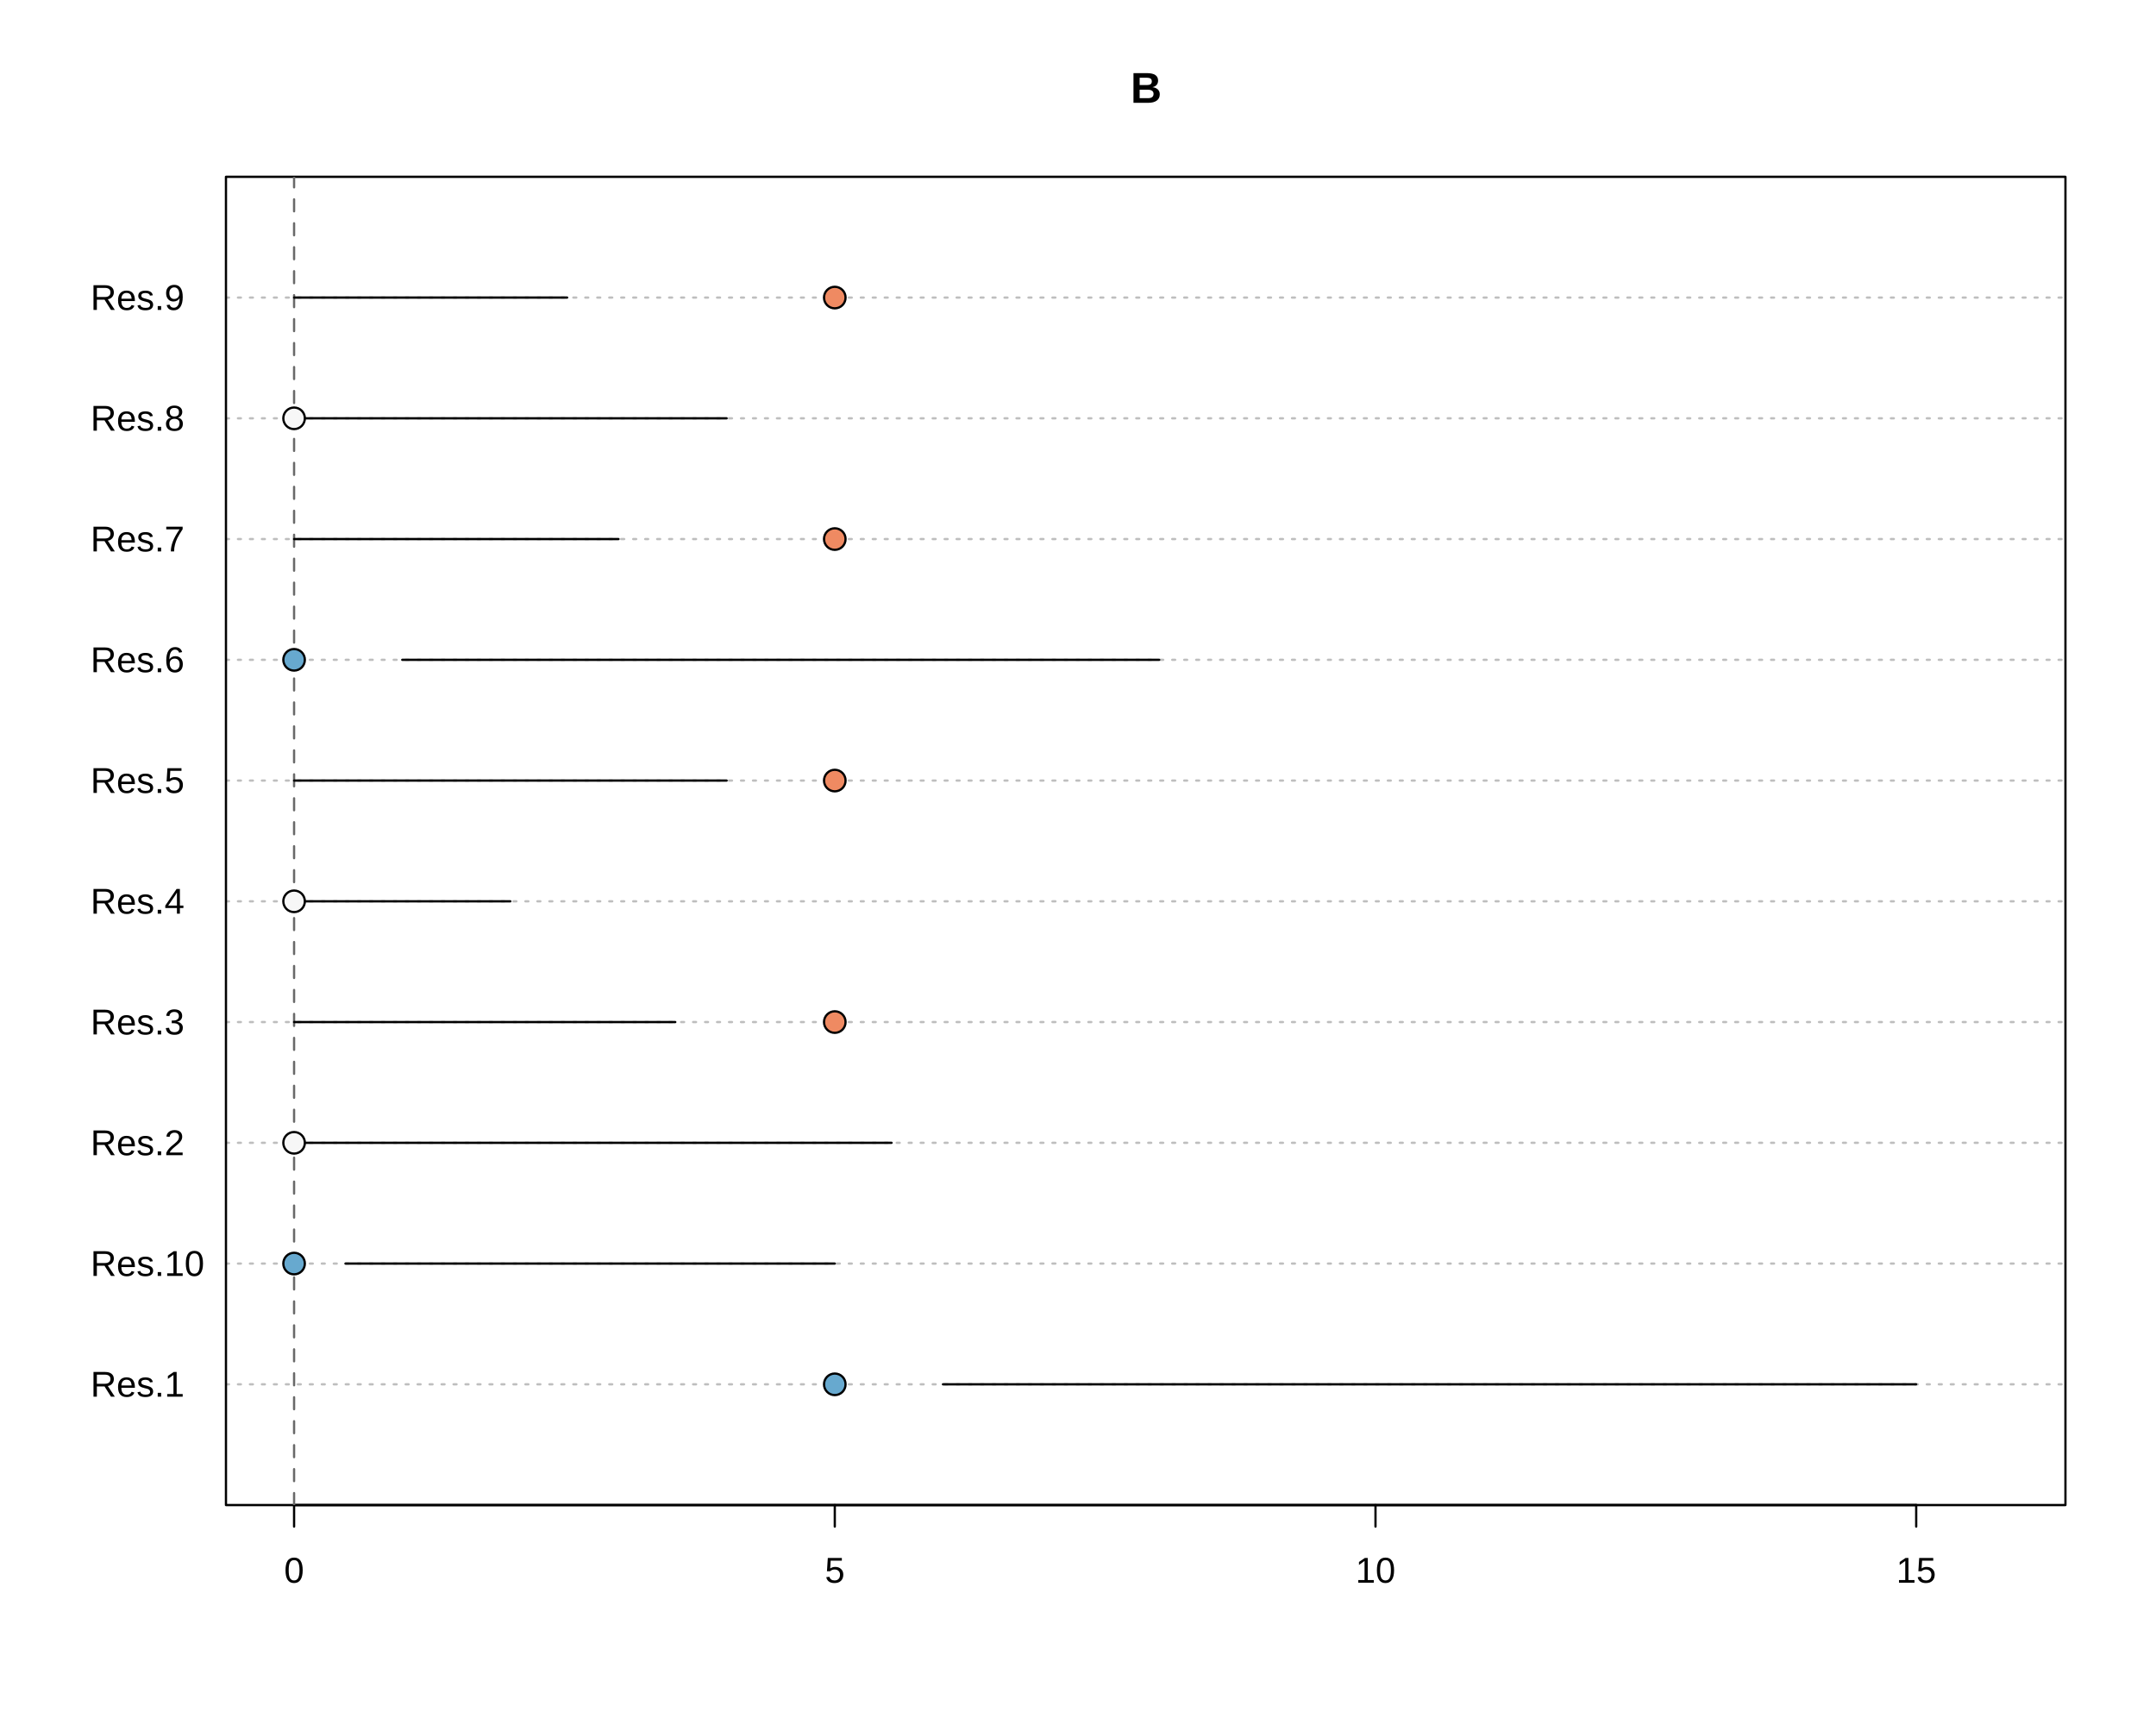
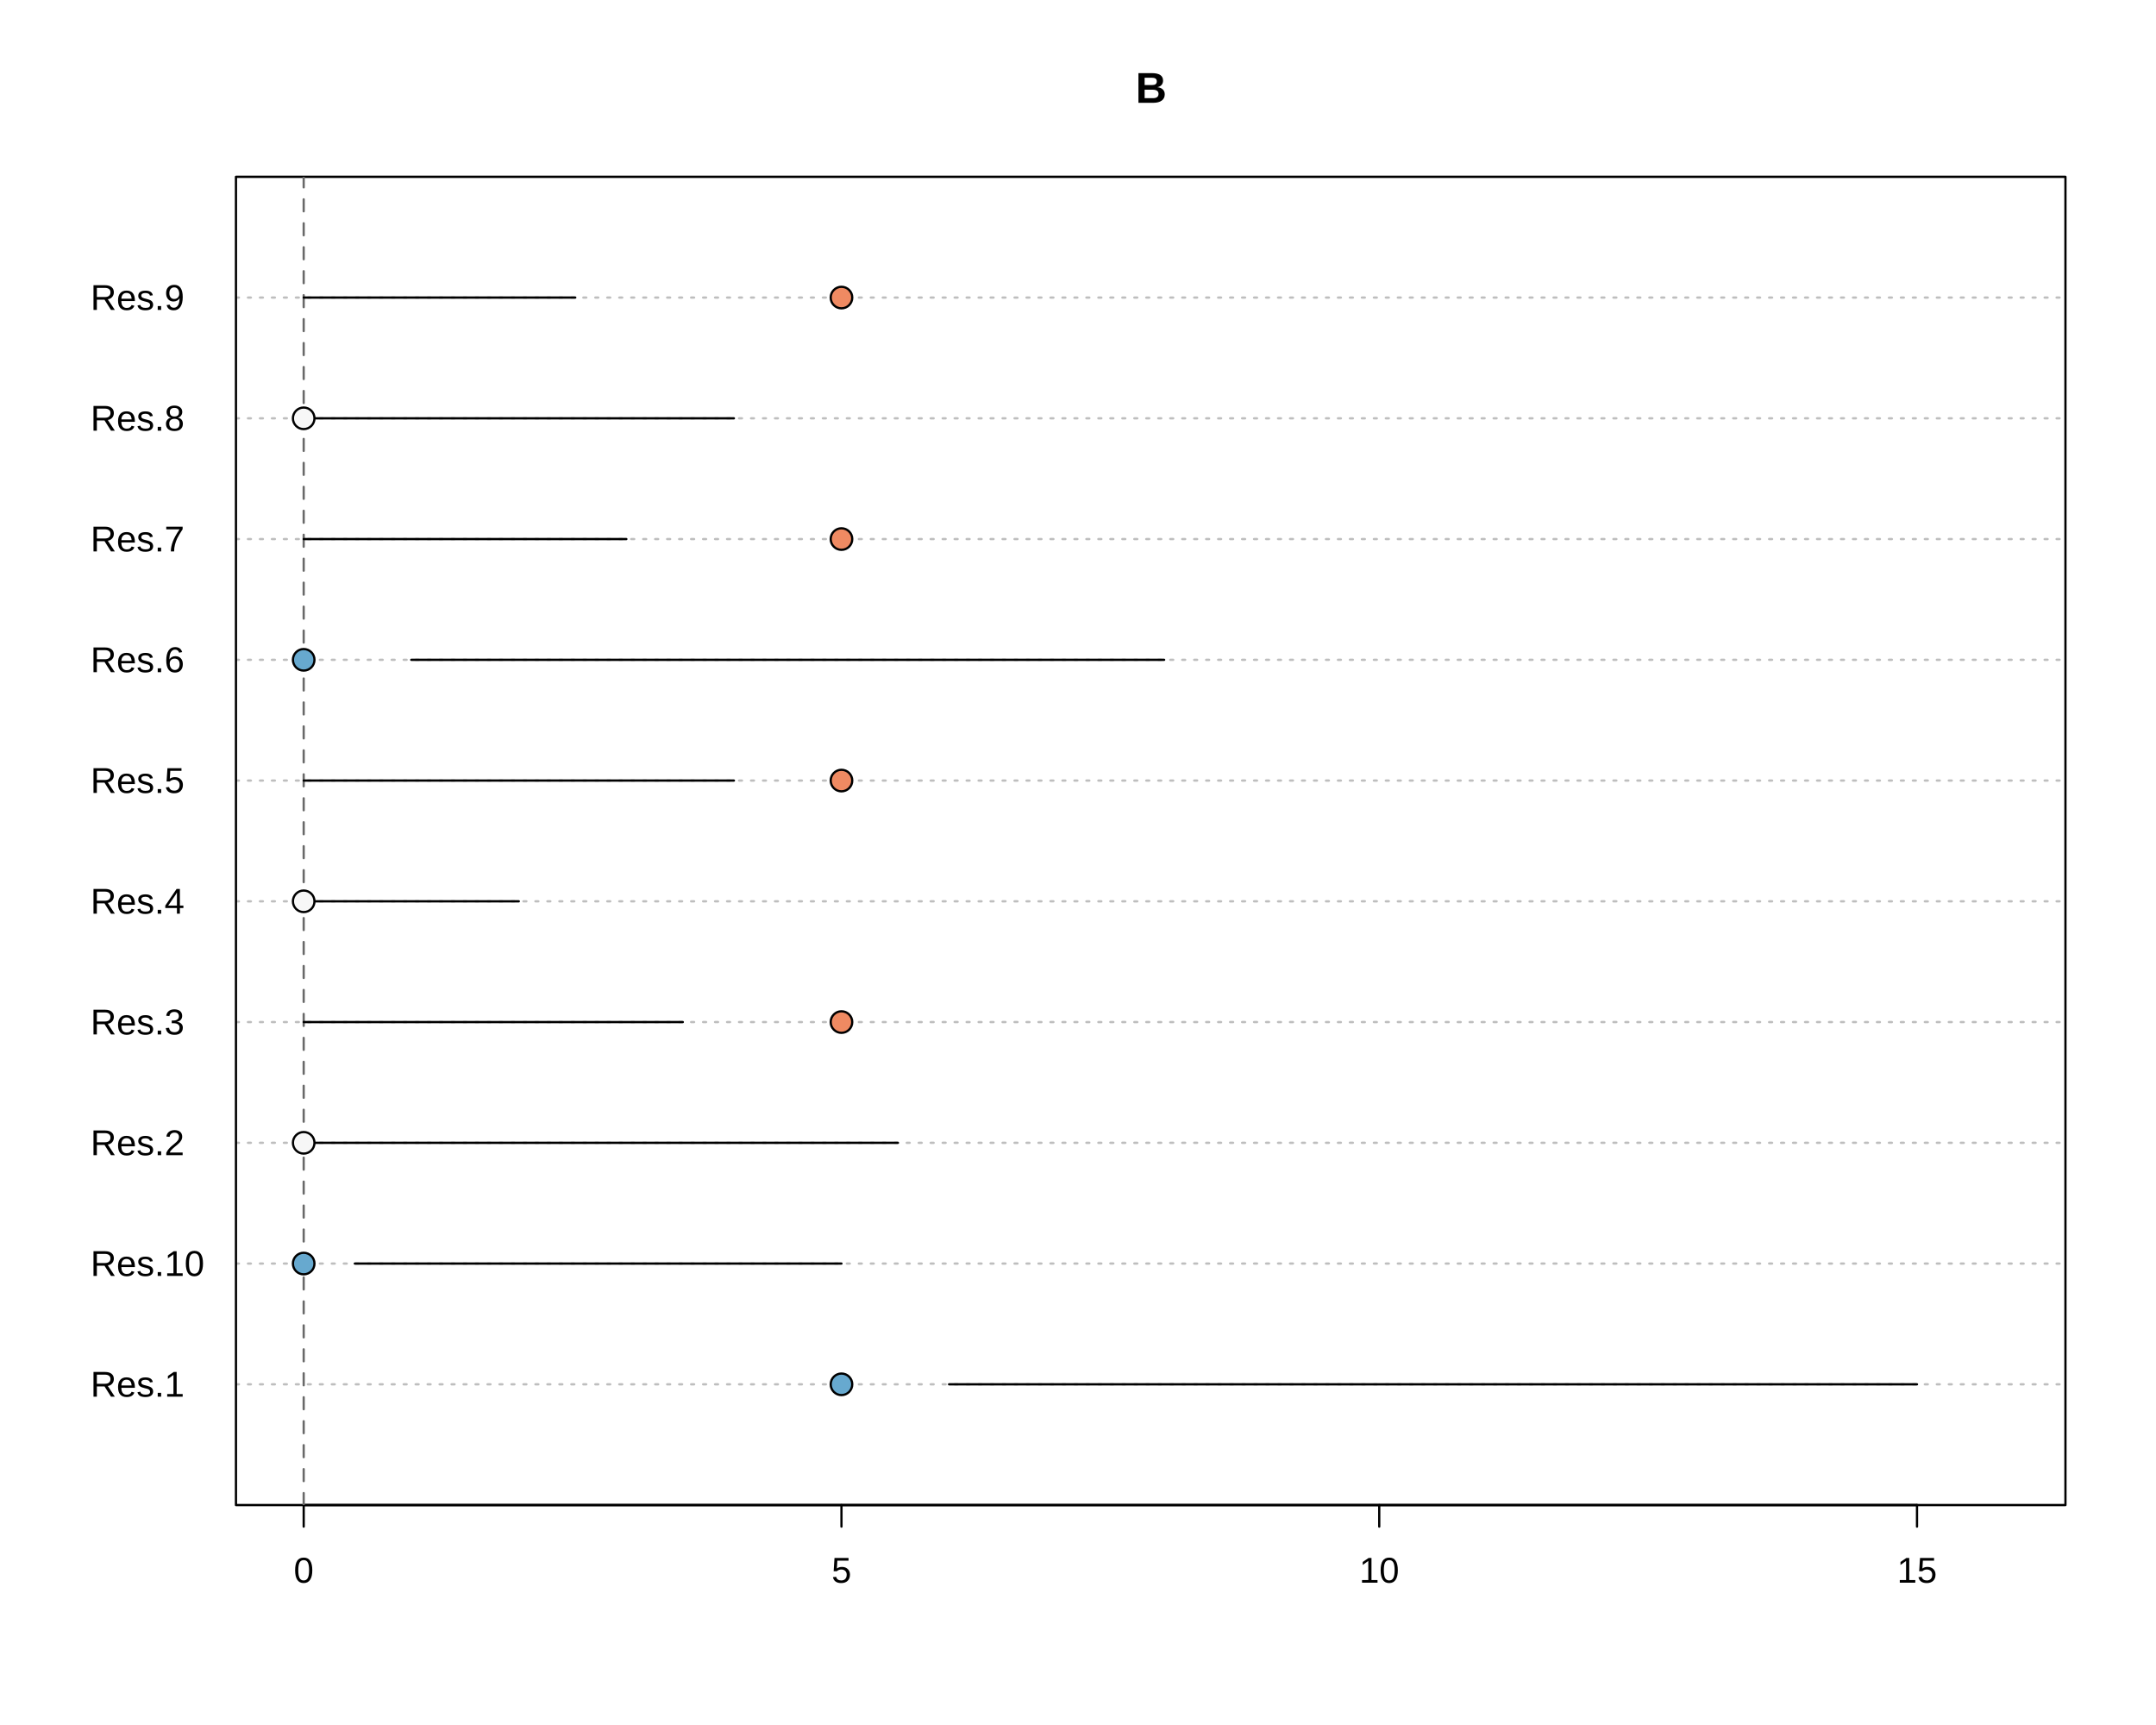
<svg xmlns="http://www.w3.org/2000/svg" viewBox="0 0 720.00 576.00">
  <defs>
    <style type="text/css">
    line, polyline, path, rect, circle {
      fill: none;
      stroke: #000000;
      stroke-linecap: round;
      stroke-linejoin: round;
      stroke-miterlimit: 10.00;
    }
  </style>
  </defs>
  <rect width="100%" height="100%" style="stroke: none; fill: #FFFFFF;" />
-   <text x="30.24" y="466.37" style="font-size: 12.00px; font-family: Liberation Sans;" textLength="31.35px" lengthAdjust="spacingAndGlyphs">Res.1</text>
-   <text x="30.24" y="426.05" style="font-size: 12.00px; font-family: Liberation Sans;" textLength="38.02px" lengthAdjust="spacingAndGlyphs">Res.10</text>
-   <text x="30.24" y="385.73" style="font-size: 12.00px; font-family: Liberation Sans;" textLength="31.35px" lengthAdjust="spacingAndGlyphs">Res.2</text>
-   <text x="30.24" y="345.41" style="font-size: 12.00px; font-family: Liberation Sans;" textLength="31.35px" lengthAdjust="spacingAndGlyphs">Res.3</text>
-   <text x="30.24" y="305.08" style="font-size: 12.00px; font-family: Liberation Sans;" textLength="31.35px" lengthAdjust="spacingAndGlyphs">Res.4</text>
-   <text x="30.24" y="264.76" style="font-size: 12.00px; font-family: Liberation Sans;" textLength="31.35px" lengthAdjust="spacingAndGlyphs">Res.5</text>
-   <text x="30.24" y="224.45" style="font-size: 12.00px; font-family: Liberation Sans;" textLength="31.35px" lengthAdjust="spacingAndGlyphs">Res.6</text>
-   <text x="30.24" y="184.12" style="font-size: 12.00px; font-family: Liberation Sans;" textLength="31.35px" lengthAdjust="spacingAndGlyphs">Res.7</text>
-   <text x="30.24" y="143.80" style="font-size: 12.00px; font-family: Liberation Sans;" textLength="31.35px" lengthAdjust="spacingAndGlyphs">Res.8</text>
-   <text x="30.24" y="103.49" style="font-size: 12.00px; font-family: Liberation Sans;" textLength="31.35px" lengthAdjust="spacingAndGlyphs">Res.9</text>
+   <text x="30.24" y="466.37" style="font-size: 12.00px; font-family: Liberation Sans;" textLength="34.68px" lengthAdjust="spacingAndGlyphs">Res.1 </text>
+   <text x="30.24" y="426.05" style="font-size: 12.00px; font-family: Liberation Sans;" textLength="41.36px" lengthAdjust="spacingAndGlyphs">Res.10 </text>
+   <text x="30.24" y="385.73" style="font-size: 12.00px; font-family: Liberation Sans;" textLength="34.68px" lengthAdjust="spacingAndGlyphs">Res.2 </text>
+   <text x="30.24" y="345.41" style="font-size: 12.00px; font-family: Liberation Sans;" textLength="34.68px" lengthAdjust="spacingAndGlyphs">Res.3 </text>
+   <text x="30.24" y="305.08" style="font-size: 12.00px; font-family: Liberation Sans;" textLength="34.68px" lengthAdjust="spacingAndGlyphs">Res.4 </text>
+   <text x="30.24" y="264.76" style="font-size: 12.00px; font-family: Liberation Sans;" textLength="34.68px" lengthAdjust="spacingAndGlyphs">Res.5 </text>
+   <text x="30.24" y="224.45" style="font-size: 12.00px; font-family: Liberation Sans;" textLength="34.68px" lengthAdjust="spacingAndGlyphs">Res.6 </text>
+   <text x="30.24" y="184.12" style="font-size: 12.00px; font-family: Liberation Sans;" textLength="34.68px" lengthAdjust="spacingAndGlyphs">Res.7 </text>
+   <text x="30.24" y="143.80" style="font-size: 12.00px; font-family: Liberation Sans;" textLength="34.68px" lengthAdjust="spacingAndGlyphs">Res.8 </text>
+   <text x="30.24" y="103.49" style="font-size: 12.00px; font-family: Liberation Sans;" textLength="34.68px" lengthAdjust="spacingAndGlyphs">Res.9 </text>
  <defs>
-     <clipPath id="cpNzUuNDYxNXw2ODkuNzZ8NTAyLjU2fDU5LjA0">
-       <rect x="75.46" y="59.04" width="614.30" height="443.52" />
+     <clipPath id="cpNzguNzk1NXw2ODkuNzZ8NTAyLjU2fDU5LjA0">
+       <rect x="78.80" y="59.04" width="610.96" height="443.52" />
    </clipPath>
  </defs>
-   <line x1="75.46" y1="462.24" x2="689.76" y2="462.24" style="stroke-width: 0.75; stroke: #BEBEBE; stroke-dasharray: 1.00,3.00;" clip-path="url(#cpNzUuNDYxNXw2ODkuNzZ8NTAyLjU2fDU5LjA0)" />
-   <line x1="75.46" y1="421.92" x2="689.76" y2="421.92" style="stroke-width: 0.75; stroke: #BEBEBE; stroke-dasharray: 1.00,3.00;" clip-path="url(#cpNzUuNDYxNXw2ODkuNzZ8NTAyLjU2fDU5LjA0)" />
-   <line x1="75.46" y1="381.60" x2="689.76" y2="381.60" style="stroke-width: 0.75; stroke: #BEBEBE; stroke-dasharray: 1.00,3.00;" clip-path="url(#cpNzUuNDYxNXw2ODkuNzZ8NTAyLjU2fDU5LjA0)" />
-   <line x1="75.46" y1="341.28" x2="689.76" y2="341.28" style="stroke-width: 0.75; stroke: #BEBEBE; stroke-dasharray: 1.00,3.00;" clip-path="url(#cpNzUuNDYxNXw2ODkuNzZ8NTAyLjU2fDU5LjA0)" />
-   <line x1="75.46" y1="300.96" x2="689.76" y2="300.96" style="stroke-width: 0.75; stroke: #BEBEBE; stroke-dasharray: 1.00,3.00;" clip-path="url(#cpNzUuNDYxNXw2ODkuNzZ8NTAyLjU2fDU5LjA0)" />
-   <line x1="75.46" y1="260.64" x2="689.76" y2="260.64" style="stroke-width: 0.75; stroke: #BEBEBE; stroke-dasharray: 1.00,3.00;" clip-path="url(#cpNzUuNDYxNXw2ODkuNzZ8NTAyLjU2fDU5LjA0)" />
-   <line x1="75.46" y1="220.32" x2="689.76" y2="220.32" style="stroke-width: 0.75; stroke: #BEBEBE; stroke-dasharray: 1.00,3.00;" clip-path="url(#cpNzUuNDYxNXw2ODkuNzZ8NTAyLjU2fDU5LjA0)" />
-   <line x1="75.46" y1="180.00" x2="689.76" y2="180.00" style="stroke-width: 0.75; stroke: #BEBEBE; stroke-dasharray: 1.00,3.00;" clip-path="url(#cpNzUuNDYxNXw2ODkuNzZ8NTAyLjU2fDU5LjA0)" />
-   <line x1="75.46" y1="139.68" x2="689.76" y2="139.68" style="stroke-width: 0.75; stroke: #BEBEBE; stroke-dasharray: 1.00,3.00;" clip-path="url(#cpNzUuNDYxNXw2ODkuNzZ8NTAyLjU2fDU5LjA0)" />
-   <line x1="75.46" y1="99.36" x2="689.76" y2="99.36" style="stroke-width: 0.75; stroke: #BEBEBE; stroke-dasharray: 1.00,3.00;" clip-path="url(#cpNzUuNDYxNXw2ODkuNzZ8NTAyLjU2fDU5LjA0)" />
+   <line x1="78.80" y1="462.24" x2="689.76" y2="462.24" style="stroke-width: 0.75; stroke: #BEBEBE; stroke-dasharray: 1.00,3.00;" clip-path="url(#cpNzguNzk1NXw2ODkuNzZ8NTAyLjU2fDU5LjA0)" />
+   <line x1="78.80" y1="421.92" x2="689.76" y2="421.92" style="stroke-width: 0.75; stroke: #BEBEBE; stroke-dasharray: 1.00,3.00;" clip-path="url(#cpNzguNzk1NXw2ODkuNzZ8NTAyLjU2fDU5LjA0)" />
+   <line x1="78.80" y1="381.60" x2="689.76" y2="381.60" style="stroke-width: 0.75; stroke: #BEBEBE; stroke-dasharray: 1.00,3.00;" clip-path="url(#cpNzguNzk1NXw2ODkuNzZ8NTAyLjU2fDU5LjA0)" />
+   <line x1="78.80" y1="341.28" x2="689.76" y2="341.28" style="stroke-width: 0.75; stroke: #BEBEBE; stroke-dasharray: 1.00,3.00;" clip-path="url(#cpNzguNzk1NXw2ODkuNzZ8NTAyLjU2fDU5LjA0)" />
+   <line x1="78.80" y1="300.96" x2="689.76" y2="300.96" style="stroke-width: 0.75; stroke: #BEBEBE; stroke-dasharray: 1.00,3.00;" clip-path="url(#cpNzguNzk1NXw2ODkuNzZ8NTAyLjU2fDU5LjA0)" />
+   <line x1="78.80" y1="260.64" x2="689.76" y2="260.64" style="stroke-width: 0.75; stroke: #BEBEBE; stroke-dasharray: 1.00,3.00;" clip-path="url(#cpNzguNzk1NXw2ODkuNzZ8NTAyLjU2fDU5LjA0)" />
+   <line x1="78.80" y1="220.32" x2="689.76" y2="220.32" style="stroke-width: 0.75; stroke: #BEBEBE; stroke-dasharray: 1.00,3.00;" clip-path="url(#cpNzguNzk1NXw2ODkuNzZ8NTAyLjU2fDU5LjA0)" />
+   <line x1="78.80" y1="180.00" x2="689.76" y2="180.00" style="stroke-width: 0.75; stroke: #BEBEBE; stroke-dasharray: 1.00,3.00;" clip-path="url(#cpNzguNzk1NXw2ODkuNzZ8NTAyLjU2fDU5LjA0)" />
+   <line x1="78.80" y1="139.68" x2="689.76" y2="139.68" style="stroke-width: 0.75; stroke: #BEBEBE; stroke-dasharray: 1.00,3.00;" clip-path="url(#cpNzguNzk1NXw2ODkuNzZ8NTAyLjU2fDU5LjA0)" />
+   <line x1="78.80" y1="99.36" x2="689.76" y2="99.36" style="stroke-width: 0.75; stroke: #BEBEBE; stroke-dasharray: 1.00,3.00;" clip-path="url(#cpNzguNzk1NXw2ODkuNzZ8NTAyLjU2fDU5LjA0)" />
  <defs>
    <clipPath id="cpMHw3MjB8NTc2fDA=">
      <rect x="0.00" y="0.00" width="720.00" height="576.00" />
    </clipPath>
  </defs>
-   <line x1="98.21" y1="502.56" x2="639.92" y2="502.56" style="stroke-width: 0.75;" clip-path="url(#cpMHw3MjB8NTc2fDA=)" />
-   <line x1="98.21" y1="502.56" x2="98.21" y2="509.76" style="stroke-width: 0.75;" clip-path="url(#cpMHw3MjB8NTc2fDA=)" />
-   <line x1="278.78" y1="502.56" x2="278.78" y2="509.76" style="stroke-width: 0.75;" clip-path="url(#cpMHw3MjB8NTc2fDA=)" />
-   <line x1="459.35" y1="502.56" x2="459.35" y2="509.76" style="stroke-width: 0.75;" clip-path="url(#cpMHw3MjB8NTc2fDA=)" />
-   <line x1="639.92" y1="502.56" x2="639.92" y2="509.76" style="stroke-width: 0.75;" clip-path="url(#cpMHw3MjB8NTc2fDA=)" />
+   <line x1="101.42" y1="502.56" x2="640.19" y2="502.56" style="stroke-width: 0.75;" clip-path="url(#cpMHw3MjB8NTc2fDA=)" />
+   <line x1="101.42" y1="502.56" x2="101.42" y2="509.76" style="stroke-width: 0.75;" clip-path="url(#cpMHw3MjB8NTc2fDA=)" />
+   <line x1="281.01" y1="502.56" x2="281.01" y2="509.76" style="stroke-width: 0.75;" clip-path="url(#cpMHw3MjB8NTc2fDA=)" />
+   <line x1="460.60" y1="502.56" x2="460.60" y2="509.76" style="stroke-width: 0.75;" clip-path="url(#cpMHw3MjB8NTc2fDA=)" />
+   <line x1="640.19" y1="502.56" x2="640.19" y2="509.76" style="stroke-width: 0.75;" clip-path="url(#cpMHw3MjB8NTc2fDA=)" />
  <g clip-path="url(#cpMHw3MjB8NTc2fDA=)">
-     <text x="94.88" y="528.48" style="font-size: 12.00px; font-family: Liberation Sans;" textLength="6.67px" lengthAdjust="spacingAndGlyphs">0</text>
+     <text x="98.09" y="528.48" style="font-size: 12.00px; font-family: Liberation Sans;" textLength="6.67px" lengthAdjust="spacingAndGlyphs">0</text>
  </g>
  <g clip-path="url(#cpMHw3MjB8NTc2fDA=)">
-     <text x="275.45" y="528.48" style="font-size: 12.00px; font-family: Liberation Sans;" textLength="6.67px" lengthAdjust="spacingAndGlyphs">5</text>
+     <text x="277.68" y="528.48" style="font-size: 12.00px; font-family: Liberation Sans;" textLength="6.67px" lengthAdjust="spacingAndGlyphs">5</text>
  </g>
  <g clip-path="url(#cpMHw3MjB8NTc2fDA=)">
-     <text x="452.68" y="528.48" style="font-size: 12.00px; font-family: Liberation Sans;" textLength="13.35px" lengthAdjust="spacingAndGlyphs">10</text>
+     <text x="453.93" y="528.48" style="font-size: 12.00px; font-family: Liberation Sans;" textLength="13.35px" lengthAdjust="spacingAndGlyphs">10</text>
  </g>
  <g clip-path="url(#cpMHw3MjB8NTc2fDA=)">
-     <text x="633.25" y="528.48" style="font-size: 12.00px; font-family: Liberation Sans;" textLength="13.35px" lengthAdjust="spacingAndGlyphs">15</text>
+     <text x="633.52" y="528.48" style="font-size: 12.00px; font-family: Liberation Sans;" textLength="13.35px" lengthAdjust="spacingAndGlyphs">15</text>
  </g>
-   <polyline points="75.46,502.56 689.76,502.56 689.76,59.04 75.46,59.04 75.46,502.56 " style="stroke-width: 0.75;" clip-path="url(#cpMHw3MjB8NTc2fDA=)" />
+   <polyline points="78.80,502.56 689.76,502.56 689.76,59.04 78.80,59.04 78.80,502.56 " style="stroke-width: 0.75;" clip-path="url(#cpMHw3MjB8NTc2fDA=)" />
  <g clip-path="url(#cpMHw3MjB8NTc2fDA=)">
-     <text x="377.56" y="34.33" style="font-size: 14.40px; font-weight: bold; font-family: Liberation Sans;" textLength="10.11px" lengthAdjust="spacingAndGlyphs">B</text>
+     <text x="379.22" y="34.33" style="font-size: 14.40px; font-weight: bold; font-family: Liberation Sans;" textLength="10.11px" lengthAdjust="spacingAndGlyphs">B</text>
  </g>
  <defs>
    <clipPath id="cpNTkuMDR8Njg5Ljc2fDUwMi41Nnw1OS4wNA==">
      <rect x="59.04" y="59.04" width="630.72" height="443.52" />
    </clipPath>
  </defs>
-   <line x1="98.21" y1="502.56" x2="98.21" y2="59.04" style="stroke-width: 0.75; stroke: #696969; stroke-dasharray: 4.00,4.00;" clip-path="url(#cpNTkuMDR8Njg5Ljc2fDUwMi41Nnw1OS4wNA==)" />
-   <polyline points="314.90,462.24 639.92,462.24 " style="stroke-width: 0.75;" clip-path="url(#cpNTkuMDR8Njg5Ljc2fDUwMi41Nnw1OS4wNA==)" />
-   <circle cx="278.78" cy="462.24" r="2.70pt" style="stroke-width: 0.75; fill: #67A9CF;" clip-path="url(#cpNTkuMDR8Njg5Ljc2fDUwMi41Nnw1OS4wNA==)" />
-   <polyline points="115.37,421.92 278.78,421.92 " style="stroke-width: 0.75;" clip-path="url(#cpNTkuMDR8Njg5Ljc2fDUwMi41Nnw1OS4wNA==)" />
-   <circle cx="98.21" cy="421.92" r="2.70pt" style="stroke-width: 0.75; fill: #67A9CF;" clip-path="url(#cpNTkuMDR8Njg5Ljc2fDUwMi41Nnw1OS4wNA==)" />
-   <polyline points="98.21,381.60 297.74,381.60 " style="stroke-width: 0.75;" clip-path="url(#cpNTkuMDR8Njg5Ljc2fDUwMi41Nnw1OS4wNA==)" />
-   <circle cx="98.21" cy="381.60" r="2.70pt" style="stroke-width: 0.75; fill: #F7F7F7;" clip-path="url(#cpNTkuMDR8Njg5Ljc2fDUwMi41Nnw1OS4wNA==)" />
-   <polyline points="98.21,341.28 225.52,341.28 " style="stroke-width: 0.75;" clip-path="url(#cpNTkuMDR8Njg5Ljc2fDUwMi41Nnw1OS4wNA==)" />
-   <circle cx="278.78" cy="341.28" r="2.70pt" style="stroke-width: 0.75; fill: #EF8A62;" clip-path="url(#cpNTkuMDR8Njg5Ljc2fDUwMi41Nnw1OS4wNA==)" />
-   <polyline points="98.21,300.96 170.44,300.96 " style="stroke-width: 0.75;" clip-path="url(#cpNTkuMDR8Njg5Ljc2fDUwMi41Nnw1OS4wNA==)" />
-   <circle cx="98.21" cy="300.96" r="2.70pt" style="stroke-width: 0.75; fill: #F7F7F7;" clip-path="url(#cpNTkuMDR8Njg5Ljc2fDUwMi41Nnw1OS4wNA==)" />
-   <polyline points="98.21,260.64 242.67,260.64 " style="stroke-width: 0.75;" clip-path="url(#cpNTkuMDR8Njg5Ljc2fDUwMi41Nnw1OS4wNA==)" />
-   <circle cx="278.78" cy="260.64" r="2.70pt" style="stroke-width: 0.75; fill: #EF8A62;" clip-path="url(#cpNTkuMDR8Njg5Ljc2fDUwMi41Nnw1OS4wNA==)" />
-   <polyline points="134.33,220.32 387.12,220.32 " style="stroke-width: 0.75;" clip-path="url(#cpNTkuMDR8Njg5Ljc2fDUwMi41Nnw1OS4wNA==)" />
-   <circle cx="98.21" cy="220.32" r="2.70pt" style="stroke-width: 0.75; fill: #67A9CF;" clip-path="url(#cpNTkuMDR8Njg5Ljc2fDUwMi41Nnw1OS4wNA==)" />
-   <polyline points="98.21,180.00 206.56,180.00 " style="stroke-width: 0.75;" clip-path="url(#cpNTkuMDR8Njg5Ljc2fDUwMi41Nnw1OS4wNA==)" />
-   <circle cx="278.78" cy="180.00" r="2.70pt" style="stroke-width: 0.75; fill: #EF8A62;" clip-path="url(#cpNTkuMDR8Njg5Ljc2fDUwMi41Nnw1OS4wNA==)" />
-   <polyline points="98.21,139.68 242.67,139.68 " style="stroke-width: 0.75;" clip-path="url(#cpNTkuMDR8Njg5Ljc2fDUwMi41Nnw1OS4wNA==)" />
-   <circle cx="98.21" cy="139.68" r="2.70pt" style="stroke-width: 0.75; fill: #F7F7F7;" clip-path="url(#cpNTkuMDR8Njg5Ljc2fDUwMi41Nnw1OS4wNA==)" />
-   <polyline points="98.21,99.36 189.40,99.36 " style="stroke-width: 0.75;" clip-path="url(#cpNTkuMDR8Njg5Ljc2fDUwMi41Nnw1OS4wNA==)" />
-   <circle cx="278.78" cy="99.36" r="2.70pt" style="stroke-width: 0.75; fill: #EF8A62;" clip-path="url(#cpNTkuMDR8Njg5Ljc2fDUwMi41Nnw1OS4wNA==)" />
+   <line x1="101.42" y1="502.56" x2="101.42" y2="59.04" style="stroke-width: 0.75; stroke: #696969; stroke-dasharray: 4.00,4.00;" clip-path="url(#cpNTkuMDR8Njg5Ljc2fDUwMi41Nnw1OS4wNA==)" />
+   <polyline points="316.93,462.24 640.19,462.24 " style="stroke-width: 0.75;" clip-path="url(#cpNTkuMDR8Njg5Ljc2fDUwMi41Nnw1OS4wNA==)" />
+   <circle cx="281.01" cy="462.24" r="2.70pt" style="stroke-width: 0.75; fill: #67A9CF;" clip-path="url(#cpNTkuMDR8Njg5Ljc2fDUwMi41Nnw1OS4wNA==)" />
+   <polyline points="118.48,421.92 281.01,421.92 " style="stroke-width: 0.75;" clip-path="url(#cpNTkuMDR8Njg5Ljc2fDUwMi41Nnw1OS4wNA==)" />
+   <circle cx="101.42" cy="421.92" r="2.70pt" style="stroke-width: 0.75; fill: #67A9CF;" clip-path="url(#cpNTkuMDR8Njg5Ljc2fDUwMi41Nnw1OS4wNA==)" />
+   <polyline points="101.42,381.60 299.87,381.60 " style="stroke-width: 0.75;" clip-path="url(#cpNTkuMDR8Njg5Ljc2fDUwMi41Nnw1OS4wNA==)" />
+   <circle cx="101.42" cy="381.60" r="2.70pt" style="stroke-width: 0.75; fill: #F7F7F7;" clip-path="url(#cpNTkuMDR8Njg5Ljc2fDUwMi41Nnw1OS4wNA==)" />
+   <polyline points="101.42,341.28 228.03,341.28 " style="stroke-width: 0.75;" clip-path="url(#cpNTkuMDR8Njg5Ljc2fDUwMi41Nnw1OS4wNA==)" />
+   <circle cx="281.01" cy="341.28" r="2.70pt" style="stroke-width: 0.75; fill: #EF8A62;" clip-path="url(#cpNTkuMDR8Njg5Ljc2fDUwMi41Nnw1OS4wNA==)" />
+   <polyline points="101.42,300.96 173.26,300.96 " style="stroke-width: 0.75;" clip-path="url(#cpNTkuMDR8Njg5Ljc2fDUwMi41Nnw1OS4wNA==)" />
+   <circle cx="101.42" cy="300.96" r="2.70pt" style="stroke-width: 0.75; fill: #F7F7F7;" clip-path="url(#cpNTkuMDR8Njg5Ljc2fDUwMi41Nnw1OS4wNA==)" />
+   <polyline points="101.42,260.64 245.10,260.64 " style="stroke-width: 0.75;" clip-path="url(#cpNTkuMDR8Njg5Ljc2fDUwMi41Nnw1OS4wNA==)" />
+   <circle cx="281.01" cy="260.64" r="2.70pt" style="stroke-width: 0.75; fill: #EF8A62;" clip-path="url(#cpNTkuMDR8Njg5Ljc2fDUwMi41Nnw1OS4wNA==)" />
+   <polyline points="137.34,220.32 388.77,220.32 " style="stroke-width: 0.75;" clip-path="url(#cpNTkuMDR8Njg5Ljc2fDUwMi41Nnw1OS4wNA==)" />
+   <circle cx="101.42" cy="220.32" r="2.70pt" style="stroke-width: 0.75; fill: #67A9CF;" clip-path="url(#cpNTkuMDR8Njg5Ljc2fDUwMi41Nnw1OS4wNA==)" />
+   <polyline points="101.42,180.00 209.18,180.00 " style="stroke-width: 0.75;" clip-path="url(#cpNTkuMDR8Njg5Ljc2fDUwMi41Nnw1OS4wNA==)" />
+   <circle cx="281.01" cy="180.00" r="2.70pt" style="stroke-width: 0.75; fill: #EF8A62;" clip-path="url(#cpNTkuMDR8Njg5Ljc2fDUwMi41Nnw1OS4wNA==)" />
+   <polyline points="101.42,139.68 245.10,139.68 " style="stroke-width: 0.75;" clip-path="url(#cpNTkuMDR8Njg5Ljc2fDUwMi41Nnw1OS4wNA==)" />
+   <circle cx="101.42" cy="139.68" r="2.70pt" style="stroke-width: 0.75; fill: #F7F7F7;" clip-path="url(#cpNTkuMDR8Njg5Ljc2fDUwMi41Nnw1OS4wNA==)" />
+   <polyline points="101.42,99.36 192.12,99.36 " style="stroke-width: 0.75;" clip-path="url(#cpNTkuMDR8Njg5Ljc2fDUwMi41Nnw1OS4wNA==)" />
+   <circle cx="281.01" cy="99.36" r="2.70pt" style="stroke-width: 0.75; fill: #EF8A62;" clip-path="url(#cpNTkuMDR8Njg5Ljc2fDUwMi41Nnw1OS4wNA==)" />
</svg>
